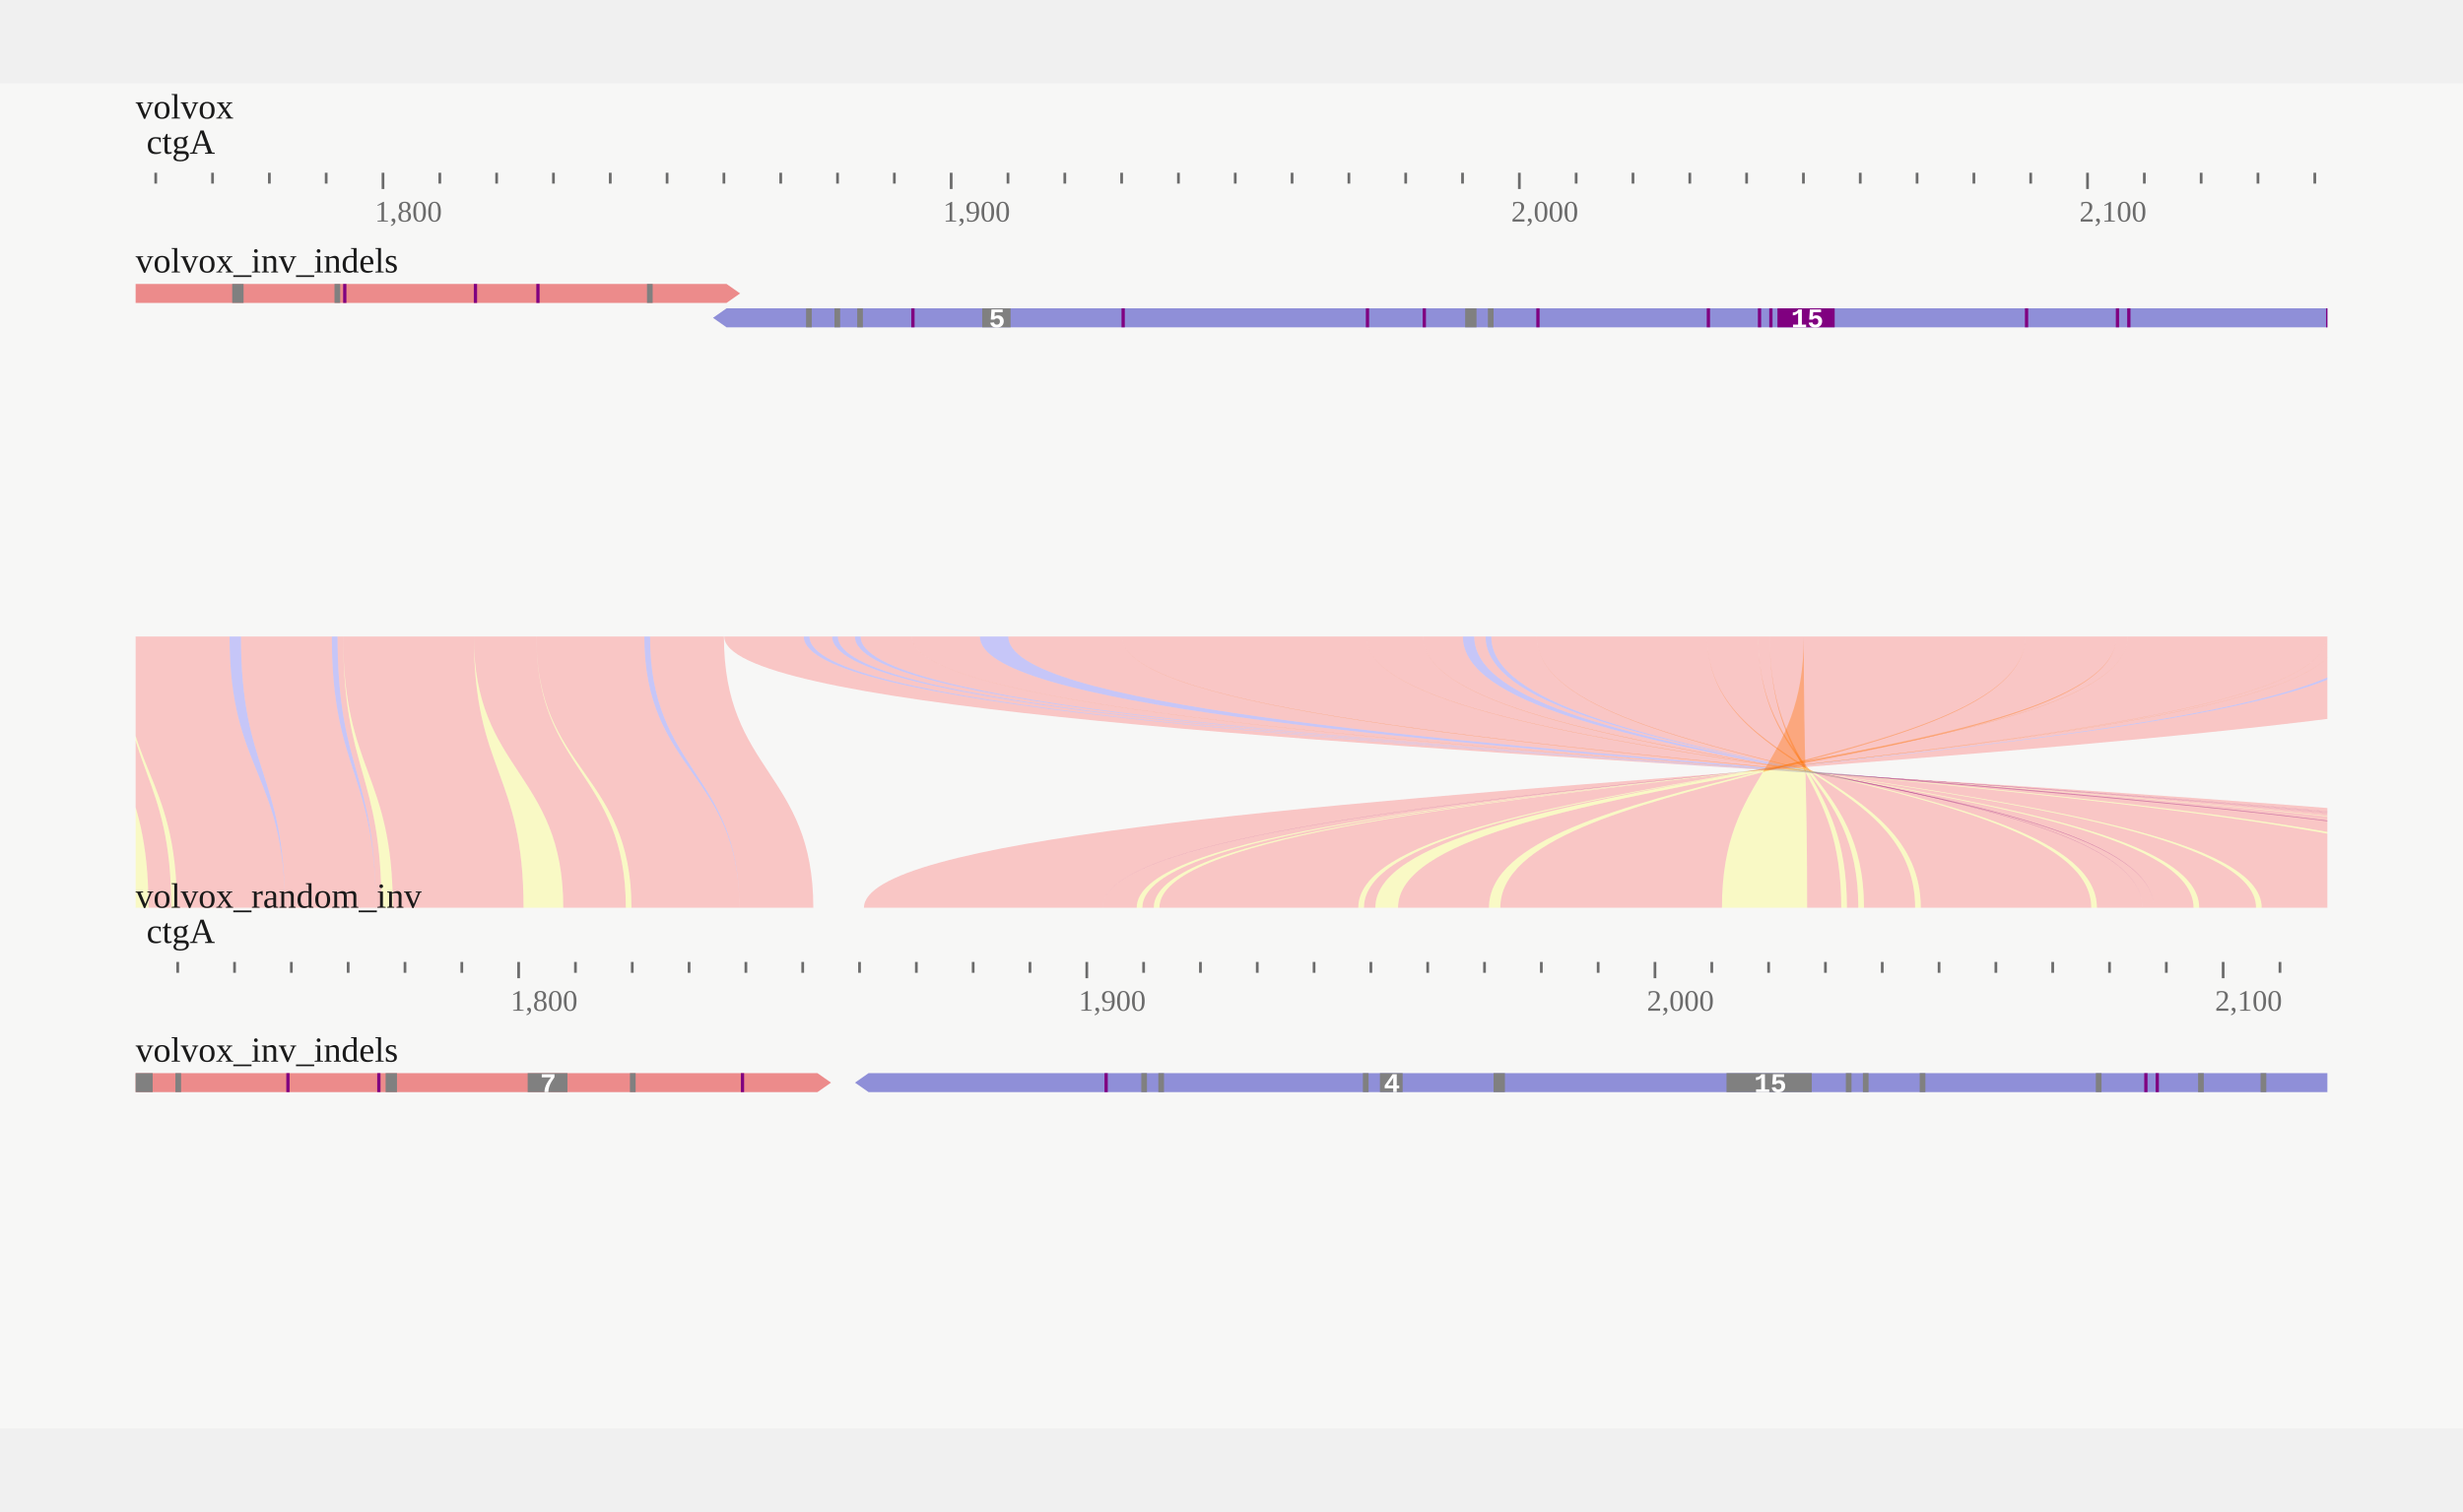
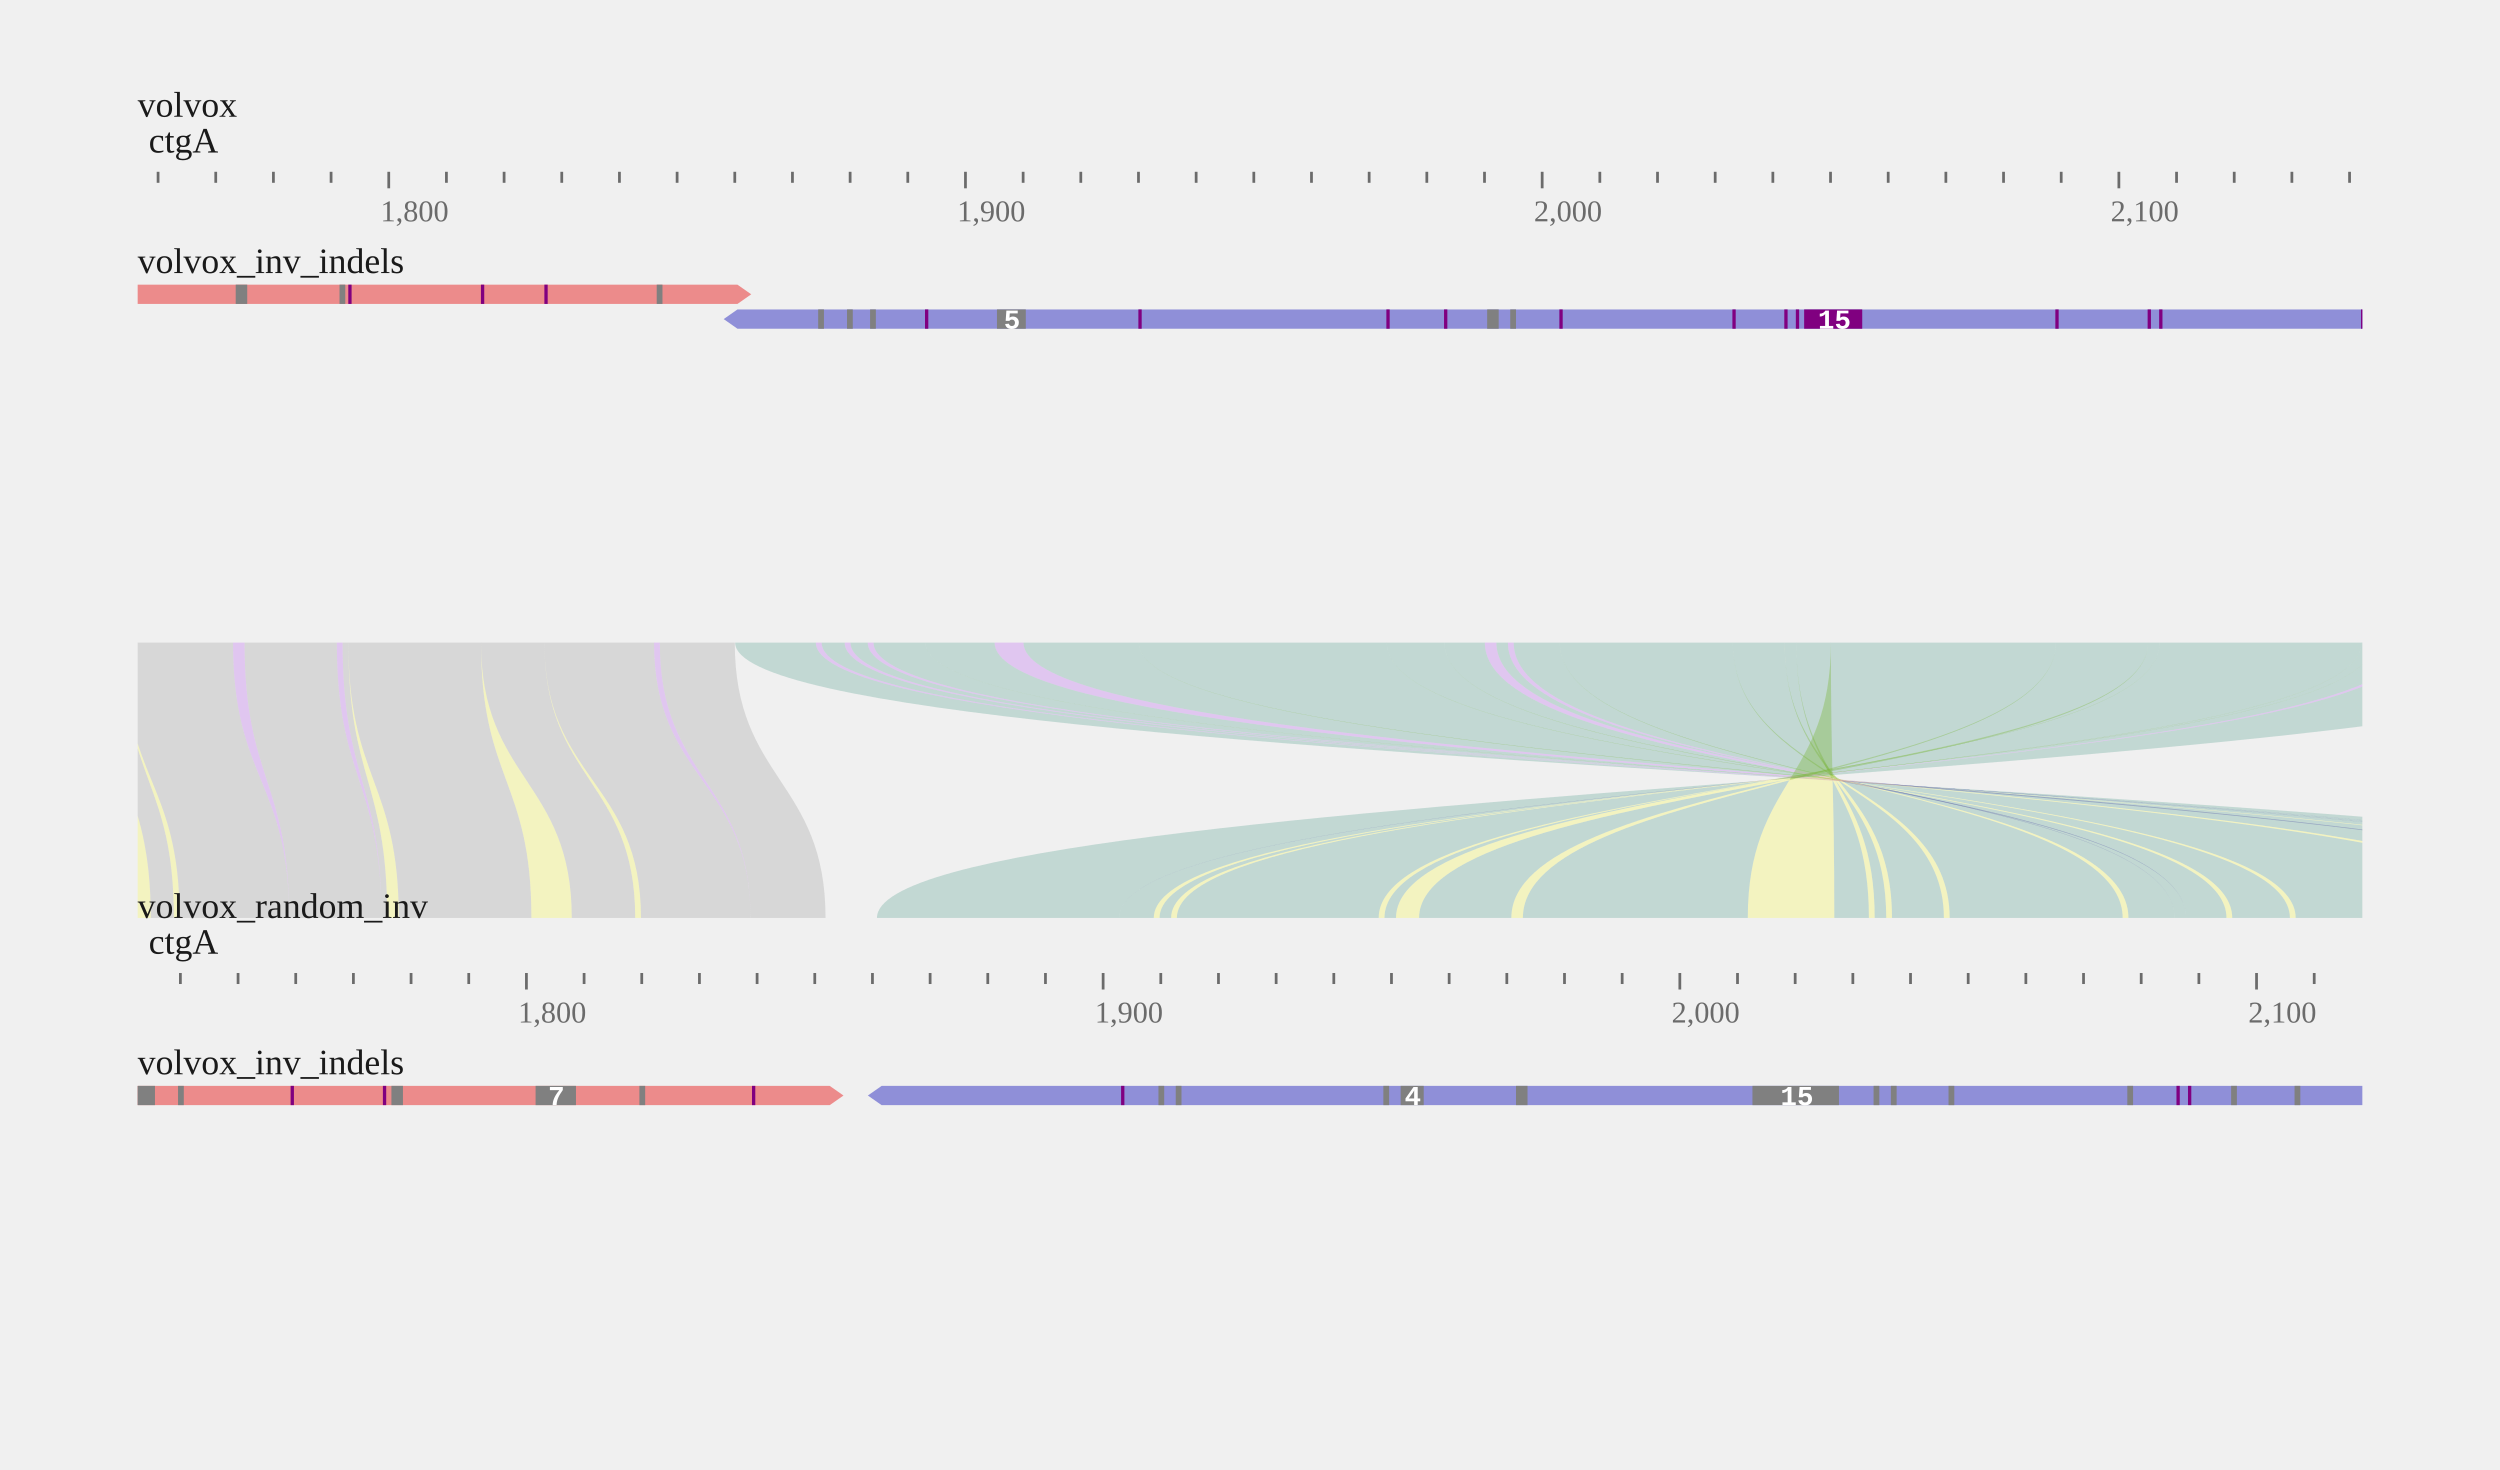
- <svg xmlns="http://www.w3.org/2000/svg" width="808" height="496" viewBox="0,0,908,496">
-   <rect width="908" height="496" fill="#f7f7f6" />
+ <svg xmlns="http://www.w3.org/2000/svg" width="808" height="475" viewBox="0,0,908,475">
  <g transform="translate(50 13)">
    <g transform="translate(0)">
      <text x="0" font-size="13" fill-opacity="1" fill="#1a1a1a">volvox</text>
      <g>
        <defs>
          <clipPath id="clip-{volvox}ctgA:1756.4618436724566..2141.2146774193548-0">
            <rect x="0" y="0" width="808" height="100" />
          </clipPath>
        </defs>
        <g transform="translate(0 0)">
          <g clip-path="url(#clip-{volvox}ctgA:1756.4618436724566..2141.2146774193548-0)">
            <text x="4" y="13" font-size="13" fill="#1a1a1a">ctgA</text>
            <g transform="translate(0 20)">
              <line x1="-34.481" x2="-34.481" y1="0" y2="4" stroke-width="1" stroke="#6b6b6b" />
              <line x1="-13.535" x2="-13.535" y1="0" y2="4" stroke-width="1" stroke="#6b6b6b" />
              <line x1="7.411" x2="7.411" y1="0" y2="4" stroke-width="1" stroke="#6b6b6b" />
              <line x1="28.357" x2="28.357" y1="0" y2="4" stroke-width="1" stroke="#6b6b6b" />
              <line x1="49.303" x2="49.303" y1="0" y2="4" stroke-width="1" stroke="#6b6b6b" />
              <line x1="70.249" x2="70.249" y1="0" y2="4" stroke-width="1" stroke="#6b6b6b" />
              <line x1="91.195" x2="91.195" y1="0" y2="6" stroke-width="1" stroke="#6b6b6b" />
              <line x1="112.141" x2="112.141" y1="0" y2="4" stroke-width="1" stroke="#6b6b6b" />
              <line x1="133.087" x2="133.087" y1="0" y2="4" stroke-width="1" stroke="#6b6b6b" />
              <line x1="154.033" x2="154.033" y1="0" y2="4" stroke-width="1" stroke="#6b6b6b" />
              <line x1="174.979" x2="174.979" y1="0" y2="4" stroke-width="1" stroke="#6b6b6b" />
              <line x1="195.926" x2="195.926" y1="0" y2="4" stroke-width="1" stroke="#6b6b6b" />
              <line x1="216.872" x2="216.872" y1="0" y2="4" stroke-width="1" stroke="#6b6b6b" />
              <line x1="237.818" x2="237.818" y1="0" y2="4" stroke-width="1" stroke="#6b6b6b" />
              <line x1="258.764" x2="258.764" y1="0" y2="4" stroke-width="1" stroke="#6b6b6b" />
              <line x1="279.71" x2="279.71" y1="0" y2="4" stroke-width="1" stroke="#6b6b6b" />
              <line x1="300.656" x2="300.656" y1="0" y2="6" stroke-width="1" stroke="#6b6b6b" />
              <line x1="321.602" x2="321.602" y1="0" y2="4" stroke-width="1" stroke="#6b6b6b" />
              <line x1="342.548" x2="342.548" y1="0" y2="4" stroke-width="1" stroke="#6b6b6b" />
              <line x1="363.494" x2="363.494" y1="0" y2="4" stroke-width="1" stroke="#6b6b6b" />
              <line x1="384.44" x2="384.44" y1="0" y2="4" stroke-width="1" stroke="#6b6b6b" />
              <line x1="405.386" x2="405.386" y1="0" y2="4" stroke-width="1" stroke="#6b6b6b" />
              <line x1="426.332" x2="426.332" y1="0" y2="4" stroke-width="1" stroke="#6b6b6b" />
              <line x1="447.278" x2="447.278" y1="0" y2="4" stroke-width="1" stroke="#6b6b6b" />
              <line x1="468.224" x2="468.224" y1="0" y2="4" stroke-width="1" stroke="#6b6b6b" />
              <line x1="489.17" x2="489.17" y1="0" y2="4" stroke-width="1" stroke="#6b6b6b" />
              <line x1="510.116" x2="510.116" y1="0" y2="6" stroke-width="1" stroke="#6b6b6b" />
              <line x1="531.062" x2="531.062" y1="0" y2="4" stroke-width="1" stroke="#6b6b6b" />
              <line x1="552.008" x2="552.008" y1="0" y2="4" stroke-width="1" stroke="#6b6b6b" />
              <line x1="572.955" x2="572.955" y1="0" y2="4" stroke-width="1" stroke="#6b6b6b" />
              <line x1="593.901" x2="593.901" y1="0" y2="4" stroke-width="1" stroke="#6b6b6b" />
              <line x1="614.847" x2="614.847" y1="0" y2="4" stroke-width="1" stroke="#6b6b6b" />
              <line x1="635.793" x2="635.793" y1="0" y2="4" stroke-width="1" stroke="#6b6b6b" />
              <line x1="656.739" x2="656.739" y1="0" y2="4" stroke-width="1" stroke="#6b6b6b" />
              <line x1="677.685" x2="677.685" y1="0" y2="4" stroke-width="1" stroke="#6b6b6b" />
              <line x1="698.631" x2="698.631" y1="0" y2="4" stroke-width="1" stroke="#6b6b6b" />
              <line x1="719.577" x2="719.577" y1="0" y2="6" stroke-width="1" stroke="#6b6b6b" />
              <line x1="740.523" x2="740.523" y1="0" y2="4" stroke-width="1" stroke="#6b6b6b" />
              <line x1="761.469" x2="761.469" y1="0" y2="4" stroke-width="1" stroke="#6b6b6b" />
              <line x1="782.415" x2="782.415" y1="0" y2="4" stroke-width="1" stroke="#6b6b6b" />
              <line x1="803.361" x2="803.361" y1="0" y2="4" stroke-width="1" stroke="#6b6b6b" />
              <line x1="824.307" x2="824.307" y1="0" y2="4" stroke-width="1" stroke="#6b6b6b" />
              <line x1="845.253" x2="845.253" y1="0" y2="4" stroke-width="1" stroke="#6b6b6b" />
              <text x="88.195" y="18" font-size="11" fill="#6b6b6b">1,800</text>
              <text x="297.656" y="18" font-size="11" fill="#6b6b6b">1,900</text>
              <text x="507.116" y="18" font-size="11" fill="#6b6b6b">2,000</text>
              <text x="716.577" y="18" font-size="11" fill="#6b6b6b">2,100</text>
            </g>
          </g>
        </g>
      </g>
    </g>
    <g transform="translate(0 43)">
      <g transform="translate(0 0)">
        <g transform="translate(0 18)">
          <defs>
            <clipPath id="clip-jest">
              <rect x="0" y="0" width="808" height="100" />
            </clipPath>
          </defs>
          <g transform="translate(0 0)">
            <g clip-path="url(#clip-jest)">
              <g>
                <defs />
                <g>
                  <g>
                    <path fill="#EC8B8B" stroke="none" paint-order="stroke fill markers" d=" M -3676.033 0 L -3676.033 7 L 217.839 7 L 222.839 3.5 L 217.839 0 Z" />
                    <rect fill="#808080" stroke="none" x="35.608" y="0" width="4.189" height="7" />
                    <rect fill="#808080" stroke="none" x="73.311" y="0" width="2.095" height="7" />
                    <rect fill="#808080" stroke="none" x="188.514" y="0" width="2.095" height="7" />
                    <rect fill="#800080" stroke="none" x="76.5" y="0" width="1.2" height="7" />
                    <rect fill="#800080" stroke="none" x="124.676" y="0" width="1.2" height="7" />
                    <rect fill="#800080" stroke="none" x="147.717" y="0" width="1.2" height="7" />
                    <path fill="#8F8FD8" stroke="none" paint-order="stroke fill markers" d=" M 212.839 12.5 L 217.839 16 L 915.343 16 L 915.343 9 L 217.839 9 Z" />
                    <rect fill="#808080" stroke="none" x="247.163" y="9" width="2.095" height="7" />
                    <rect fill="#808080" stroke="none" x="257.636" y="9" width="2.095" height="7" />
                    <rect fill="#808080" stroke="none" x="266.015" y="9" width="2.095" height="7" />
                    <rect fill="#808080" stroke="none" x="312.096" y="9" width="10.473" height="7" />
                    <text fill="#fff" stroke="none" font-family="Courier New,monospace" font-size="10px" font-style="normal" font-weight="bold" text-decoration="normal" x="314.559" y="16" text-anchor="start" dominant-baseline="alphabetic">5</text>
                    <rect fill="#808080" stroke="none" x="490.138" y="9" width="4.189" height="7" />
                    <rect fill="#808080" stroke="none" x="498.516" y="9" width="2.095" height="7" />
                    <rect fill="#800080" stroke="none" x="285.961" y="9" width="1.2" height="7" />
                    <rect fill="#800080" stroke="none" x="363.461" y="9" width="1.2" height="7" />
                    <rect fill="#800080" stroke="none" x="453.529" y="9" width="1.2" height="7" />
                    <rect fill="#800080" stroke="none" x="474.475" y="9" width="1.2" height="7" />
                    <rect fill="#800080" stroke="none" x="516.368" y="9" width="1.2" height="7" />
                    <rect fill="#800080" stroke="none" x="579.206" y="9" width="1.2" height="7" />
                    <rect fill="#800080" stroke="none" x="598.057" y="9" width="1.2" height="7" />
                    <rect fill="#800080" stroke="none" x="602.246" y="9" width="1.2" height="7" />
                    <rect fill="#800080" stroke="none" x="605.267" y="9" width="21.094" height="7" />
                    <text fill="#fff" stroke="none" font-family="Courier New,monospace" font-size="10px" font-style="normal" font-weight="bold" text-decoration="normal" x="610.267" y="16" text-anchor="start" dominant-baseline="alphabetic">15</text>
                    <rect fill="#800080" stroke="none" x="696.504" y="9" width="1.2" height="7" />
                    <rect fill="#800080" stroke="none" x="730.017" y="9" width="1.2" height="7" />
                    <rect fill="#800080" stroke="none" x="734.207" y="9" width="1.2" height="7" />
                    <rect fill="#800080" stroke="none" x="807.518" y="9" width="1.2" height="7" />
                  </g>
                </g>
              </g>
            </g>
          </g>
          <defs>
            <clipPath id="clip-jest-labels">
              <rect x="0" y="0" width="808" height="100" />
            </clipPath>
          </defs>
          <g clip-path="url(#clip-jest-labels)" />
        </g>
        <g>
          <text x="0" y="5" fill="#1a1a1a" font-size="13" dominant-baseline="hanging">volvox_inv_indels</text>
        </g>
      </g>
    </g>
  </g>
  <g transform="translate(0 191)">
    <defs>
      <clipPath id="synclip-1">
        <rect x="0" y="0" width="808" height="100" />
      </clipPath>
    </defs>
    <g transform="translate(50 13)" clip-path="url(#synclip-1)">
      <g>
        <defs />
        <g>
          <g>
            <path fill="#ffff0033" stroke="none" paint-order="stroke fill markers" d=" M -13.535 0 L -13.535 0 C -13.535 50 4.762 50 4.762 100 L -7.806 100 C -7.806 50 -13.535 50 -13.535 0 Z" />
-             <path fill="#ff000033" stroke="none" paint-order="stroke fill markers" d=" M -13.535 0 L -5.157 0 C -5.157 50 13.141 50 13.141 100 L 4.762 100 C 4.762 50 -13.535 50 -13.535 0 Z" />
+             <path fill="#75757533" stroke="none" paint-order="stroke fill markers" d=" M -13.535 0 L -5.157 0 C -5.157 50 13.141 50 13.141 100 L 4.762 100 C 4.762 50 -13.535 50 -13.535 0 Z" />
            <path fill="#ffff0033" stroke="none" paint-order="stroke fill markers" d=" M -5.157 0 L -5.157 0 C -5.157 50 15.235 50 15.235 100 L 13.141 100 C 13.141 50 -5.157 50 -5.157 0 Z" />
-             <path fill="#ff000033" stroke="none" paint-order="stroke fill markers" d=" M -5.157 0 L 34.641 0 C 34.641 50 55.033 50 55.033 100 L 15.235 100 C 15.235 50 -5.157 50 -5.157 0 Z" />
-             <path fill="#0000ff33" stroke="none" paint-order="stroke fill markers" d=" M 34.641 0 L 38.83 0 C 38.83 50 55.033 50 55.033 100 L 55.033 100 C 55.033 50 34.641 50 34.641 0 Z" />
-             <path fill="#ff000033" stroke="none" paint-order="stroke fill markers" d=" M 38.83 0 L 72.344 0 C 72.344 50 88.546 50 88.546 100 L 55.033 100 C 55.033 50 38.83 50 38.83 0 Z" />
-             <path fill="#0000ff33" stroke="none" paint-order="stroke fill markers" d=" M 72.344 0 L 74.438 0 C 74.438 50 88.546 50 88.546 100 L 88.546 100 C 88.546 50 72.344 50 72.344 0 Z" />
-             <path fill="#ff000033" stroke="none" paint-order="stroke fill markers" d=" M 74.438 0 L 76.533 0 C 76.533 50 90.641 50 90.641 100 L 88.546 100 C 88.546 50 74.438 50 74.438 0 Z" />
+             <path fill="#75757533" stroke="none" paint-order="stroke fill markers" d=" M -5.157 0 L 34.641 0 C 34.641 50 55.033 50 55.033 100 L 15.235 100 C 15.235 50 -5.157 50 -5.157 0 Z" />
+             <path fill="#a020f033" stroke="none" paint-order="stroke fill markers" d=" M 34.641 0 L 38.83 0 C 38.83 50 55.033 50 55.033 100 L 55.033 100 C 55.033 50 34.641 50 34.641 0 Z" />
+             <path fill="#75757533" stroke="none" paint-order="stroke fill markers" d=" M 38.83 0 L 72.344 0 C 72.344 50 88.546 50 88.546 100 L 55.033 100 C 55.033 50 38.83 50 38.83 0 Z" />
+             <path fill="#a020f033" stroke="none" paint-order="stroke fill markers" d=" M 72.344 0 L 74.438 0 C 74.438 50 88.546 50 88.546 100 L 88.546 100 C 88.546 50 72.344 50 72.344 0 Z" />
+             <path fill="#75757533" stroke="none" paint-order="stroke fill markers" d=" M 74.438 0 L 76.533 0 C 76.533 50 90.641 50 90.641 100 L 88.546 100 C 88.546 50 74.438 50 74.438 0 Z" />
            <path fill="#ffff0033" stroke="none" paint-order="stroke fill markers" d=" M 76.533 0 L 76.533 0 C 76.533 50 94.83 50 94.83 100 L 90.641 100 C 90.641 50 76.533 50 76.533 0 Z" />
-             <path fill="#ff000033" stroke="none" paint-order="stroke fill markers" d=" M 76.533 0 L 124.709 0 C 124.709 50 143.006 50 143.006 100 L 94.83 100 C 94.83 50 76.533 50 76.533 0 Z" />
+             <path fill="#75757533" stroke="none" paint-order="stroke fill markers" d=" M 76.533 0 L 124.709 0 C 124.709 50 143.006 50 143.006 100 L 94.83 100 C 94.83 50 76.533 50 76.533 0 Z" />
            <path fill="#ffff0033" stroke="none" paint-order="stroke fill markers" d=" M 124.709 0 L 124.709 0 C 124.709 50 157.668 50 157.668 100 L 143.006 100 C 143.006 50 124.709 50 124.709 0 Z" />
-             <path fill="#ff000033" stroke="none" paint-order="stroke fill markers" d=" M 124.709 0 L 147.75 0 C 147.75 50 180.709 50 180.709 100 L 157.668 100 C 157.668 50 124.709 50 124.709 0 Z" />
+             <path fill="#75757533" stroke="none" paint-order="stroke fill markers" d=" M 124.709 0 L 147.75 0 C 147.75 50 180.709 50 180.709 100 L 157.668 100 C 157.668 50 124.709 50 124.709 0 Z" />
            <path fill="#ffff0033" stroke="none" paint-order="stroke fill markers" d=" M 147.75 0 L 147.75 0 C 147.75 50 182.804 50 182.804 100 L 180.709 100 C 180.709 50 147.75 50 147.75 0 Z" />
-             <path fill="#ff000033" stroke="none" paint-order="stroke fill markers" d=" M 147.75 0 L 187.547 0 C 187.547 50 222.601 50 222.601 100 L 182.804 100 C 182.804 50 147.75 50 147.75 0 Z" />
-             <path fill="#0000ff33" stroke="none" paint-order="stroke fill markers" d=" M 187.547 0 L 189.642 0 C 189.642 50 222.601 50 222.601 100 L 222.601 100 C 222.601 50 187.547 50 187.547 0 Z" />
-             <path fill="#ff000033" stroke="none" paint-order="stroke fill markers" d=" M 189.642 0 L 216.872 0 C 216.872 50 249.831 50 249.831 100 L 222.601 100 C 222.601 50 189.642 50 189.642 0 Z" />
-             <path fill="#ff000033" stroke="none" paint-order="stroke fill markers" d=" M 217 0 L 246.324 0 C 246.324 50 980.676 50 980.676 100 L 1010 100 C 1010 50 217 50 217 0 Z" />
-             <path fill="#0000ff33" stroke="none" paint-order="stroke fill markers" d=" M 246.324 0 L 248.419 0 C 248.419 50 980.676 50 980.676 100 L 980.676 100 C 980.676 50 246.324 50 246.324 0 Z" />
-             <path fill="#ff000033" stroke="none" paint-order="stroke fill markers" d=" M 248.419 0 L 256.798 0 C 256.798 50 972.297 50 972.297 100 L 980.676 100 C 980.676 50 248.419 50 248.419 0 Z" />
-             <path fill="#0000ff33" stroke="none" paint-order="stroke fill markers" d=" M 256.798 0 L 258.892 0 C 258.892 50 972.297 50 972.297 100 L 972.297 100 C 972.297 50 256.798 50 256.798 0 Z" />
-             <path fill="#ff000033" stroke="none" paint-order="stroke fill markers" d=" M 258.892 0 L 265.176 0 C 265.176 50 966.013 50 966.013 100 L 972.297 100 C 972.297 50 258.892 50 258.892 0 Z" />
-             <path fill="#0000ff33" stroke="none" paint-order="stroke fill markers" d=" M 265.176 0 L 267.271 0 C 267.271 50 966.013 50 966.013 100 L 966.013 100 C 966.013 50 265.176 50 265.176 0 Z" />
-             <path fill="#ff000033" stroke="none" paint-order="stroke fill markers" d=" M 267.271 0 L 286.122 0 C 286.122 50 947.162 50 947.162 100 L 966.013 100 C 966.013 50 267.271 50 267.271 0 Z" />
+             <path fill="#75757533" stroke="none" paint-order="stroke fill markers" d=" M 147.75 0 L 187.547 0 C 187.547 50 222.601 50 222.601 100 L 182.804 100 C 182.804 50 147.75 50 147.75 0 Z" />
+             <path fill="#a020f033" stroke="none" paint-order="stroke fill markers" d=" M 187.547 0 L 189.642 0 C 189.642 50 222.601 50 222.601 100 L 222.601 100 C 222.601 50 187.547 50 187.547 0 Z" />
+             <path fill="#75757533" stroke="none" paint-order="stroke fill markers" d=" M 189.642 0 L 216.872 0 C 216.872 50 249.831 50 249.831 100 L 222.601 100 C 222.601 50 189.642 50 189.642 0 Z" />
+             <path fill="#0a7a6233" stroke="none" paint-order="stroke fill markers" d=" M 217 0 L 246.324 0 C 246.324 50 980.676 50 980.676 100 L 1010 100 C 1010 50 217 50 217 0 Z" />
+             <path fill="#a020f033" stroke="none" paint-order="stroke fill markers" d=" M 246.324 0 L 248.419 0 C 248.419 50 980.676 50 980.676 100 L 980.676 100 C 980.676 50 246.324 50 246.324 0 Z" />
+             <path fill="#0a7a6233" stroke="none" paint-order="stroke fill markers" d=" M 248.419 0 L 256.798 0 C 256.798 50 972.297 50 972.297 100 L 980.676 100 C 980.676 50 248.419 50 248.419 0 Z" />
+             <path fill="#a020f033" stroke="none" paint-order="stroke fill markers" d=" M 256.798 0 L 258.892 0 C 258.892 50 972.297 50 972.297 100 L 972.297 100 C 972.297 50 256.798 50 256.798 0 Z" />
+             <path fill="#0a7a6233" stroke="none" paint-order="stroke fill markers" d=" M 258.892 0 L 265.176 0 C 265.176 50 966.013 50 966.013 100 L 972.297 100 C 972.297 50 258.892 50 258.892 0 Z" />
+             <path fill="#a020f033" stroke="none" paint-order="stroke fill markers" d=" M 265.176 0 L 267.271 0 C 267.271 50 966.013 50 966.013 100 L 966.013 100 C 966.013 50 265.176 50 265.176 0 Z" />
+             <path fill="#0a7a6233" stroke="none" paint-order="stroke fill markers" d=" M 267.271 0 L 286.122 0 C 286.122 50 947.162 50 947.162 100 L 966.013 100 C 966.013 50 267.271 50 267.271 0 Z" />
            <path fill="#ffff0033" stroke="none" paint-order="stroke fill markers" d=" M 286.122 0 L 286.122 0 C 286.122 50 945.067 50 945.067 100 L 947.162 100 C 947.162 50 286.122 50 286.122 0 Z" />
-             <path fill="#ff000033" stroke="none" paint-order="stroke fill markers" d=" M 286.122 0 L 311.257 0 C 311.257 50 919.932 50 919.932 100 L 945.067 100 C 945.067 50 286.122 50 286.122 0 Z" />
-             <path fill="#0000ff33" stroke="none" paint-order="stroke fill markers" d=" M 311.257 0 L 321.73 0 C 321.73 50 919.932 50 919.932 100 L 919.932 100 C 919.932 50 311.257 50 311.257 0 Z" />
-             <path fill="#ff000033" stroke="none" paint-order="stroke fill markers" d=" M 321.73 0 L 363.622 0 C 363.622 50 878.04 50 878.04 100 L 919.932 100 C 919.932 50 321.73 50 321.73 0 Z" />
+             <path fill="#0a7a6233" stroke="none" paint-order="stroke fill markers" d=" M 286.122 0 L 311.257 0 C 311.257 50 919.932 50 919.932 100 L 945.067 100 C 945.067 50 286.122 50 286.122 0 Z" />
+             <path fill="#a020f033" stroke="none" paint-order="stroke fill markers" d=" M 311.257 0 L 321.73 0 C 321.73 50 919.932 50 919.932 100 L 919.932 100 C 919.932 50 311.257 50 311.257 0 Z" />
+             <path fill="#0a7a6233" stroke="none" paint-order="stroke fill markers" d=" M 321.73 0 L 363.622 0 C 363.622 50 878.04 50 878.04 100 L 919.932 100 C 919.932 50 321.73 50 321.73 0 Z" />
            <path fill="#ffff0033" stroke="none" paint-order="stroke fill markers" d=" M 363.622 0 L 363.622 0 C 363.622 50 873.851 50 873.851 100 L 878.04 100 C 878.04 50 363.622 50 363.622 0 Z" />
-             <path fill="#ff000033" stroke="none" paint-order="stroke fill markers" d=" M 363.622 0 L 453.69 0 C 453.69 50 783.783 50 783.783 100 L 873.851 100 C 873.851 50 363.622 50 363.622 0 Z" />
+             <path fill="#0a7a6233" stroke="none" paint-order="stroke fill markers" d=" M 363.622 0 L 453.69 0 C 453.69 50 783.783 50 783.783 100 L 873.851 100 C 873.851 50 363.622 50 363.622 0 Z" />
            <path fill="#ffff0033" stroke="none" paint-order="stroke fill markers" d=" M 453.69 0 L 453.69 0 C 453.69 50 781.688 50 781.688 100 L 783.783 100 C 783.783 50 453.69 50 453.69 0 Z" />
-             <path fill="#ff000033" stroke="none" paint-order="stroke fill markers" d=" M 453.69 0 L 474.636 0 C 474.636 50 760.742 50 760.742 100 L 781.688 100 C 781.688 50 453.69 50 453.69 0 Z" />
+             <path fill="#0a7a6233" stroke="none" paint-order="stroke fill markers" d=" M 453.69 0 L 474.636 0 C 474.636 50 760.742 50 760.742 100 L 781.688 100 C 781.688 50 453.69 50 453.69 0 Z" />
            <path fill="#ffff0033" stroke="none" paint-order="stroke fill markers" d=" M 474.636 0 L 474.636 0 C 474.636 50 758.647 50 758.647 100 L 760.742 100 C 760.742 50 474.636 50 474.636 0 Z" />
-             <path fill="#ff000033" stroke="none" paint-order="stroke fill markers" d=" M 474.636 0 L 489.299 0 C 489.299 50 743.985 50 743.985 100 L 758.647 100 C 758.647 50 474.636 50 474.636 0 Z" />
-             <path fill="#0000ff33" stroke="none" paint-order="stroke fill markers" d=" M 489.299 0 L 493.488 0 C 493.488 50 743.985 50 743.985 100 L 743.985 100 C 743.985 50 489.299 50 489.299 0 Z" />
-             <path fill="#ff000033" stroke="none" paint-order="stroke fill markers" d=" M 493.488 0 L 497.677 0 C 497.677 50 739.796 50 739.796 100 L 743.985 100 C 743.985 50 493.488 50 493.488 0 Z" />
-             <path fill="#0000ff33" stroke="none" paint-order="stroke fill markers" d=" M 497.677 0 L 499.772 0 C 499.772 50 739.796 50 739.796 100 L 739.796 100 C 739.796 50 497.677 50 497.677 0 Z" />
-             <path fill="#ff000033" stroke="none" paint-order="stroke fill markers" d=" M 499.772 0 L 516.529 0 C 516.529 50 723.039 50 723.039 100 L 739.796 100 C 739.796 50 499.772 50 499.772 0 Z" />
+             <path fill="#0a7a6233" stroke="none" paint-order="stroke fill markers" d=" M 474.636 0 L 489.299 0 C 489.299 50 743.985 50 743.985 100 L 758.647 100 C 758.647 50 474.636 50 474.636 0 Z" />
+             <path fill="#a020f033" stroke="none" paint-order="stroke fill markers" d=" M 489.299 0 L 493.488 0 C 493.488 50 743.985 50 743.985 100 L 743.985 100 C 743.985 50 489.299 50 489.299 0 Z" />
+             <path fill="#0a7a6233" stroke="none" paint-order="stroke fill markers" d=" M 493.488 0 L 497.677 0 C 497.677 50 739.796 50 739.796 100 L 743.985 100 C 743.985 50 493.488 50 493.488 0 Z" />
+             <path fill="#a020f033" stroke="none" paint-order="stroke fill markers" d=" M 497.677 0 L 499.772 0 C 499.772 50 739.796 50 739.796 100 L 739.796 100 C 739.796 50 497.677 50 497.677 0 Z" />
+             <path fill="#0a7a6233" stroke="none" paint-order="stroke fill markers" d=" M 499.772 0 L 516.529 0 C 516.529 50 723.039 50 723.039 100 L 739.796 100 C 739.796 50 499.772 50 499.772 0 Z" />
            <path fill="#ffff0033" stroke="none" paint-order="stroke fill markers" d=" M 516.529 0 L 516.529 0 C 516.529 50 720.944 50 720.944 100 L 723.039 100 C 723.039 50 516.529 50 516.529 0 Z" />
-             <path fill="#ff000033" stroke="none" paint-order="stroke fill markers" d=" M 516.529 0 L 579.367 0 C 579.367 50 658.106 50 658.106 100 L 720.944 100 C 720.944 50 516.529 50 516.529 0 Z" />
+             <path fill="#0a7a6233" stroke="none" paint-order="stroke fill markers" d=" M 516.529 0 L 579.367 0 C 579.367 50 658.106 50 658.106 100 L 720.944 100 C 720.944 50 516.529 50 516.529 0 Z" />
            <path fill="#ffff0033" stroke="none" paint-order="stroke fill markers" d=" M 579.367 0 L 579.367 0 C 579.367 50 656.012 50 656.012 100 L 658.106 100 C 658.106 50 579.367 50 579.367 0 Z" />
-             <path fill="#ff000033" stroke="none" paint-order="stroke fill markers" d=" M 579.367 0 L 598.218 0 C 598.218 50 637.16 50 637.16 100 L 656.012 100 C 656.012 50 579.367 50 579.367 0 Z" />
+             <path fill="#0a7a6233" stroke="none" paint-order="stroke fill markers" d=" M 579.367 0 L 598.218 0 C 598.218 50 637.16 50 637.16 100 L 656.012 100 C 656.012 50 579.367 50 579.367 0 Z" />
            <path fill="#ffff0033" stroke="none" paint-order="stroke fill markers" d=" M 598.218 0 L 598.218 0 C 598.218 50 635.066 50 635.066 100 L 637.16 100 C 637.16 50 598.218 50 598.218 0 Z" />
-             <path fill="#ff000033" stroke="none" paint-order="stroke fill markers" d=" M 598.218 0 L 602.407 0 C 602.407 50 630.876 50 630.876 100 L 635.066 100 C 635.066 50 598.218 50 598.218 0 Z" />
+             <path fill="#0a7a6233" stroke="none" paint-order="stroke fill markers" d=" M 598.218 0 L 602.407 0 C 602.407 50 630.876 50 630.876 100 L 635.066 100 C 635.066 50 598.218 50 598.218 0 Z" />
            <path fill="#ffff0033" stroke="none" paint-order="stroke fill markers" d=" M 602.407 0 L 602.407 0 C 602.407 50 628.782 50 628.782 100 L 630.876 100 C 630.876 50 602.407 50 602.407 0 Z" />
-             <path fill="#ff000033" stroke="none" paint-order="stroke fill markers" d=" M 602.407 0 L 614.975 0 C 614.975 50 616.214 50 616.214 100 L 628.782 100 C 628.782 50 602.407 50 602.407 0 Z" />
+             <path fill="#0a7a6233" stroke="none" paint-order="stroke fill markers" d=" M 602.407 0 L 614.975 0 C 614.975 50 616.214 50 616.214 100 L 628.782 100 C 628.782 50 602.407 50 602.407 0 Z" />
            <path fill="#ffff0033" stroke="none" paint-order="stroke fill markers" d=" M 614.975 0 L 614.975 0 C 614.975 50 584.795 50 584.795 100 L 616.214 100 C 616.214 50 614.975 50 614.975 0 Z" />
-             <path fill="#ff000033" stroke="none" paint-order="stroke fill markers" d=" M 614.975 0 L 696.665 0 C 696.665 50 503.105 50 503.105 100 L 584.795 100 C 584.795 50 614.975 50 614.975 0 Z" />
+             <path fill="#0a7a6233" stroke="none" paint-order="stroke fill markers" d=" M 614.975 0 L 696.665 0 C 696.665 50 503.105 50 503.105 100 L 584.795 100 C 584.795 50 614.975 50 614.975 0 Z" />
            <path fill="#ffff0033" stroke="none" paint-order="stroke fill markers" d=" M 696.665 0 L 696.665 0 C 696.665 50 498.916 50 498.916 100 L 503.105 100 C 503.105 50 696.665 50 696.665 0 Z" />
-             <path fill="#ff000033" stroke="none" paint-order="stroke fill markers" d=" M 696.665 0 L 730.178 0 C 730.178 50 465.403 50 465.403 100 L 498.916 100 C 498.916 50 696.665 50 696.665 0 Z" />
+             <path fill="#0a7a6233" stroke="none" paint-order="stroke fill markers" d=" M 696.665 0 L 730.178 0 C 730.178 50 465.403 50 465.403 100 L 498.916 100 C 498.916 50 696.665 50 696.665 0 Z" />
            <path fill="#ffff0033" stroke="none" paint-order="stroke fill markers" d=" M 730.178 0 L 730.178 0 C 730.178 50 457.024 50 457.024 100 L 465.403 100 C 465.403 50 730.178 50 730.178 0 Z" />
-             <path fill="#ff000033" stroke="none" paint-order="stroke fill markers" d=" M 730.178 0 L 734.368 0 C 734.368 50 452.835 50 452.835 100 L 457.024 100 C 457.024 50 730.178 50 730.178 0 Z" />
+             <path fill="#0a7a6233" stroke="none" paint-order="stroke fill markers" d=" M 730.178 0 L 734.368 0 C 734.368 50 452.835 50 452.835 100 L 457.024 100 C 457.024 50 730.178 50 730.178 0 Z" />
            <path fill="#ffff0033" stroke="none" paint-order="stroke fill markers" d=" M 734.368 0 L 734.368 0 C 734.368 50 450.74 50 450.74 100 L 452.835 100 C 452.835 50 734.368 50 734.368 0 Z" />
-             <path fill="#ff000033" stroke="none" paint-order="stroke fill markers" d=" M 734.368 0 L 807.679 0 C 807.679 50 377.429 50 377.429 100 L 450.74 100 C 450.74 50 734.368 50 734.368 0 Z" />
+             <path fill="#0a7a6233" stroke="none" paint-order="stroke fill markers" d=" M 734.368 0 L 807.679 0 C 807.679 50 377.429 50 377.429 100 L 450.74 100 C 450.74 50 734.368 50 734.368 0 Z" />
            <path fill="#ffff0033" stroke="none" paint-order="stroke fill markers" d=" M 807.679 0 L 807.679 0 C 807.679 50 375.335 50 375.335 100 L 377.429 100 C 377.429 50 807.679 50 807.679 0 Z" />
-             <path fill="#ff000033" stroke="none" paint-order="stroke fill markers" d=" M 807.679 0 L 811.868 0 C 811.868 50 371.145 50 371.145 100 L 375.335 100 C 375.335 50 807.679 50 807.679 0 Z" />
+             <path fill="#0a7a6233" stroke="none" paint-order="stroke fill markers" d=" M 807.679 0 L 811.868 0 C 811.868 50 371.145 50 371.145 100 L 375.335 100 C 375.335 50 807.679 50 807.679 0 Z" />
            <path fill="#ffff0033" stroke="none" paint-order="stroke fill markers" d=" M 811.868 0 L 811.868 0 C 811.868 50 369.051 50 369.051 100 L 371.145 100 C 371.145 50 811.868 50 811.868 0 Z" />
-             <path fill="#ff000033" stroke="none" paint-order="stroke fill markers" d=" M 811.868 0 L 824.436 0 C 824.436 50 356.483 50 356.483 100 L 369.051 100 C 369.051 50 811.868 50 811.868 0 Z" />
-             <path fill="#0000ff33" stroke="none" paint-order="stroke fill markers" d=" M 824.436 0 L 826.53 0 C 826.53 50 356.483 50 356.483 100 L 356.483 100 C 356.483 50 824.436 50 824.436 0 Z" />
-             <path fill="#ff000033" stroke="none" paint-order="stroke fill markers" d=" M 826.53 0 L 914.504 0 C 914.504 50 268.51 50 268.51 100 L 356.483 100 C 356.483 50 826.53 50 826.53 0 Z" />
+             <path fill="#0a7a6233" stroke="none" paint-order="stroke fill markers" d=" M 811.868 0 L 824.436 0 C 824.436 50 356.483 50 356.483 100 L 369.051 100 C 369.051 50 811.868 50 811.868 0 Z" />
+             <path fill="#a020f033" stroke="none" paint-order="stroke fill markers" d=" M 824.436 0 L 826.53 0 C 826.53 50 356.483 50 356.483 100 L 356.483 100 C 356.483 50 824.436 50 824.436 0 Z" />
+             <path fill="#0a7a6233" stroke="none" paint-order="stroke fill markers" d=" M 826.53 0 L 914.504 0 C 914.504 50 268.51 50 268.51 100 L 356.483 100 C 356.483 50 826.53 50 826.53 0 Z" />
          </g>
        </g>
      </g>
    </g>
    <g transform="translate(0 100)">
      <g transform="translate(50 13)">
        <g transform="translate(0)">
          <text x="0" font-size="13" fill-opacity="1" fill="#1a1a1a">volvox_random_inv</text>
          <g>
            <defs>
              <clipPath id="clip-{volvox_random_inv}ctgA:1732.5910000000001..2117.3438337468983-0">
                <rect x="0" y="0" width="808" height="100" />
              </clipPath>
            </defs>
            <g transform="translate(0 0)">
              <g clip-path="url(#clip-{volvox_random_inv}ctgA:1732.5910000000001..2117.3438337468983-0)">
                <text x="4" y="13" font-size="13" fill="#1a1a1a">ctgA</text>
                <g transform="translate(0 20)">
                  <line x1="-26.373" x2="-26.373" y1="0" y2="4" stroke-width="1" stroke="#6b6b6b" />
                  <line x1="-5.427" x2="-5.427" y1="0" y2="4" stroke-width="1" stroke="#6b6b6b" />
                  <line x1="15.519" x2="15.519" y1="0" y2="4" stroke-width="1" stroke="#6b6b6b" />
                  <line x1="36.465" x2="36.465" y1="0" y2="4" stroke-width="1" stroke="#6b6b6b" />
                  <line x1="57.411" x2="57.411" y1="0" y2="4" stroke-width="1" stroke="#6b6b6b" />
                  <line x1="78.357" x2="78.357" y1="0" y2="4" stroke-width="1" stroke="#6b6b6b" />
                  <line x1="99.303" x2="99.303" y1="0" y2="4" stroke-width="1" stroke="#6b6b6b" />
                  <line x1="120.249" x2="120.249" y1="0" y2="4" stroke-width="1" stroke="#6b6b6b" />
                  <line x1="141.195" x2="141.195" y1="0" y2="6" stroke-width="1" stroke="#6b6b6b" />
                  <line x1="162.141" x2="162.141" y1="0" y2="4" stroke-width="1" stroke="#6b6b6b" />
                  <line x1="183.087" x2="183.087" y1="0" y2="4" stroke-width="1" stroke="#6b6b6b" />
                  <line x1="204.033" x2="204.033" y1="0" y2="4" stroke-width="1" stroke="#6b6b6b" />
                  <line x1="224.979" x2="224.979" y1="0" y2="4" stroke-width="1" stroke="#6b6b6b" />
                  <line x1="245.926" x2="245.926" y1="0" y2="4" stroke-width="1" stroke="#6b6b6b" />
                  <line x1="266.872" x2="266.872" y1="0" y2="4" stroke-width="1" stroke="#6b6b6b" />
                  <line x1="287.818" x2="287.818" y1="0" y2="4" stroke-width="1" stroke="#6b6b6b" />
                  <line x1="308.764" x2="308.764" y1="0" y2="4" stroke-width="1" stroke="#6b6b6b" />
                  <line x1="329.71" x2="329.71" y1="0" y2="4" stroke-width="1" stroke="#6b6b6b" />
                  <line x1="350.656" x2="350.656" y1="0" y2="6" stroke-width="1" stroke="#6b6b6b" />
                  <line x1="371.602" x2="371.602" y1="0" y2="4" stroke-width="1" stroke="#6b6b6b" />
                  <line x1="392.548" x2="392.548" y1="0" y2="4" stroke-width="1" stroke="#6b6b6b" />
                  <line x1="413.494" x2="413.494" y1="0" y2="4" stroke-width="1" stroke="#6b6b6b" />
                  <line x1="434.44" x2="434.44" y1="0" y2="4" stroke-width="1" stroke="#6b6b6b" />
                  <line x1="455.386" x2="455.386" y1="0" y2="4" stroke-width="1" stroke="#6b6b6b" />
                  <line x1="476.332" x2="476.332" y1="0" y2="4" stroke-width="1" stroke="#6b6b6b" />
                  <line x1="497.278" x2="497.278" y1="0" y2="4" stroke-width="1" stroke="#6b6b6b" />
                  <line x1="518.224" x2="518.224" y1="0" y2="4" stroke-width="1" stroke="#6b6b6b" />
                  <line x1="539.17" x2="539.17" y1="0" y2="4" stroke-width="1" stroke="#6b6b6b" />
                  <line x1="560.116" x2="560.116" y1="0" y2="6" stroke-width="1" stroke="#6b6b6b" />
                  <line x1="581.062" x2="581.062" y1="0" y2="4" stroke-width="1" stroke="#6b6b6b" />
                  <line x1="602.008" x2="602.008" y1="0" y2="4" stroke-width="1" stroke="#6b6b6b" />
                  <line x1="622.955" x2="622.955" y1="0" y2="4" stroke-width="1" stroke="#6b6b6b" />
                  <line x1="643.901" x2="643.901" y1="0" y2="4" stroke-width="1" stroke="#6b6b6b" />
                  <line x1="664.847" x2="664.847" y1="0" y2="4" stroke-width="1" stroke="#6b6b6b" />
                  <line x1="685.793" x2="685.793" y1="0" y2="4" stroke-width="1" stroke="#6b6b6b" />
                  <line x1="706.739" x2="706.739" y1="0" y2="4" stroke-width="1" stroke="#6b6b6b" />
                  <line x1="727.685" x2="727.685" y1="0" y2="4" stroke-width="1" stroke="#6b6b6b" />
                  <line x1="748.631" x2="748.631" y1="0" y2="4" stroke-width="1" stroke="#6b6b6b" />
                  <line x1="769.577" x2="769.577" y1="0" y2="6" stroke-width="1" stroke="#6b6b6b" />
                  <line x1="790.523" x2="790.523" y1="0" y2="4" stroke-width="1" stroke="#6b6b6b" />
                  <line x1="811.469" x2="811.469" y1="0" y2="4" stroke-width="1" stroke="#6b6b6b" />
                  <line x1="832.415" x2="832.415" y1="0" y2="4" stroke-width="1" stroke="#6b6b6b" />
                  <text x="138.195" y="18" font-size="11" fill="#6b6b6b">1,800</text>
                  <text x="347.656" y="18" font-size="11" fill="#6b6b6b">1,900</text>
                  <text x="557.116" y="18" font-size="11" fill="#6b6b6b">2,000</text>
                  <text x="766.577" y="18" font-size="11" fill="#6b6b6b">2,100</text>
                </g>
              </g>
            </g>
          </g>
        </g>
        <g transform="translate(0 43)">
          <g transform="translate(0 0)">
            <g transform="translate(0 18)">
              <defs>
                <clipPath id="clip-jest">
                  <rect x="0" y="0" width="808" height="100" />
                </clipPath>
              </defs>
              <g transform="translate(0 0)">
                <g clip-path="url(#clip-jest)">
                  <g>
                    <defs />
                    <g>
                      <g>
                        <path fill="#EC8B8B" stroke="none" paint-order="stroke fill markers" d=" M -3619.478 0 L -3619.478 7 L 251.353 7 L 256.353 3.5 L 251.353 0 Z" />
                        <rect fill="#808080" stroke="none" x="-6.284" y="0" width="12.568" height="7" />
                        <rect fill="#808080" stroke="none" x="14.662" y="0" width="2.095" height="7" />
                        <rect fill="#808080" stroke="none" x="92.163" y="0" width="4.189" height="7" />
                        <rect fill="#808080" stroke="none" x="144.528" y="0" width="14.662" height="7" />
                        <text fill="#fff" stroke="none" font-family="Courier New,monospace" font-size="10px" font-style="normal" font-weight="bold" text-decoration="normal" x="149.085" y="7" text-anchor="start" dominant-baseline="alphabetic">7</text>
                        <rect fill="#808080" stroke="none" x="182.231" y="0" width="2.095" height="7" />
                        <rect fill="#800080" stroke="none" x="55.554" y="0" width="1.2" height="7" />
                        <rect fill="#800080" stroke="none" x="89.068" y="0" width="1.2" height="7" />
                        <rect fill="#800080" stroke="none" x="223.123" y="0" width="1.2" height="7" />
                        <path fill="#8F8FD8" stroke="none" paint-order="stroke fill markers" d=" M 265.204 3.5 L 270.204 7 L 1011.694 7 L 1011.694 0 L 270.204 0 Z" />
                        <rect fill="#808080" stroke="none" x="370.745" y="0" width="2.095" height="7" />
                        <rect fill="#808080" stroke="none" x="377.029" y="0" width="2.095" height="7" />
                        <rect fill="#808080" stroke="none" x="452.435" y="0" width="2.095" height="7" />
                        <rect fill="#808080" stroke="none" x="458.719" y="0" width="8.378" height="7" />
                        <text fill="#fff" stroke="none" font-family="Courier New,monospace" font-size="10px" font-style="normal" font-weight="bold" text-decoration="normal" x="460.134" y="7" text-anchor="start" dominant-baseline="alphabetic">4</text>
                        <rect fill="#808080" stroke="none" x="500.611" y="0" width="4.189" height="7" />
                        <rect fill="#808080" stroke="none" x="586.49" y="0" width="31.419" height="7" />
                        <text fill="#fff" stroke="none" font-family="Courier New,monospace" font-size="10px" font-style="normal" font-weight="bold" text-decoration="normal" x="596.652" y="7" text-anchor="start" dominant-baseline="alphabetic">15</text>
                        <rect fill="#808080" stroke="none" x="630.476" y="0" width="2.095" height="7" />
                        <rect fill="#808080" stroke="none" x="636.76" y="0" width="2.095" height="7" />
                        <rect fill="#808080" stroke="none" x="657.706" y="0" width="2.095" height="7" />
                        <rect fill="#808080" stroke="none" x="722.639" y="0" width="2.095" height="7" />
                        <rect fill="#808080" stroke="none" x="760.342" y="0" width="2.095" height="7" />
                        <rect fill="#808080" stroke="none" x="783.382" y="0" width="2.095" height="7" />
                        <rect fill="#800080" stroke="none" x="357.178" y="0" width="1.2" height="7" />
                        <rect fill="#800080" stroke="none" x="740.49" y="0" width="1.2" height="7" />
                        <rect fill="#800080" stroke="none" x="744.68" y="0" width="1.2" height="7" />
                      </g>
                    </g>
                  </g>
                </g>
              </g>
              <defs>
                <clipPath id="clip-jest-labels">
                  <rect x="0" y="0" width="808" height="100" />
                </clipPath>
              </defs>
              <g clip-path="url(#clip-jest-labels)" />
            </g>
            <g>
              <text x="0" y="5" fill="#1a1a1a" font-size="13" dominant-baseline="hanging">volvox_inv_indels</text>
            </g>
          </g>
        </g>
      </g>
    </g>
  </g>
</svg>
